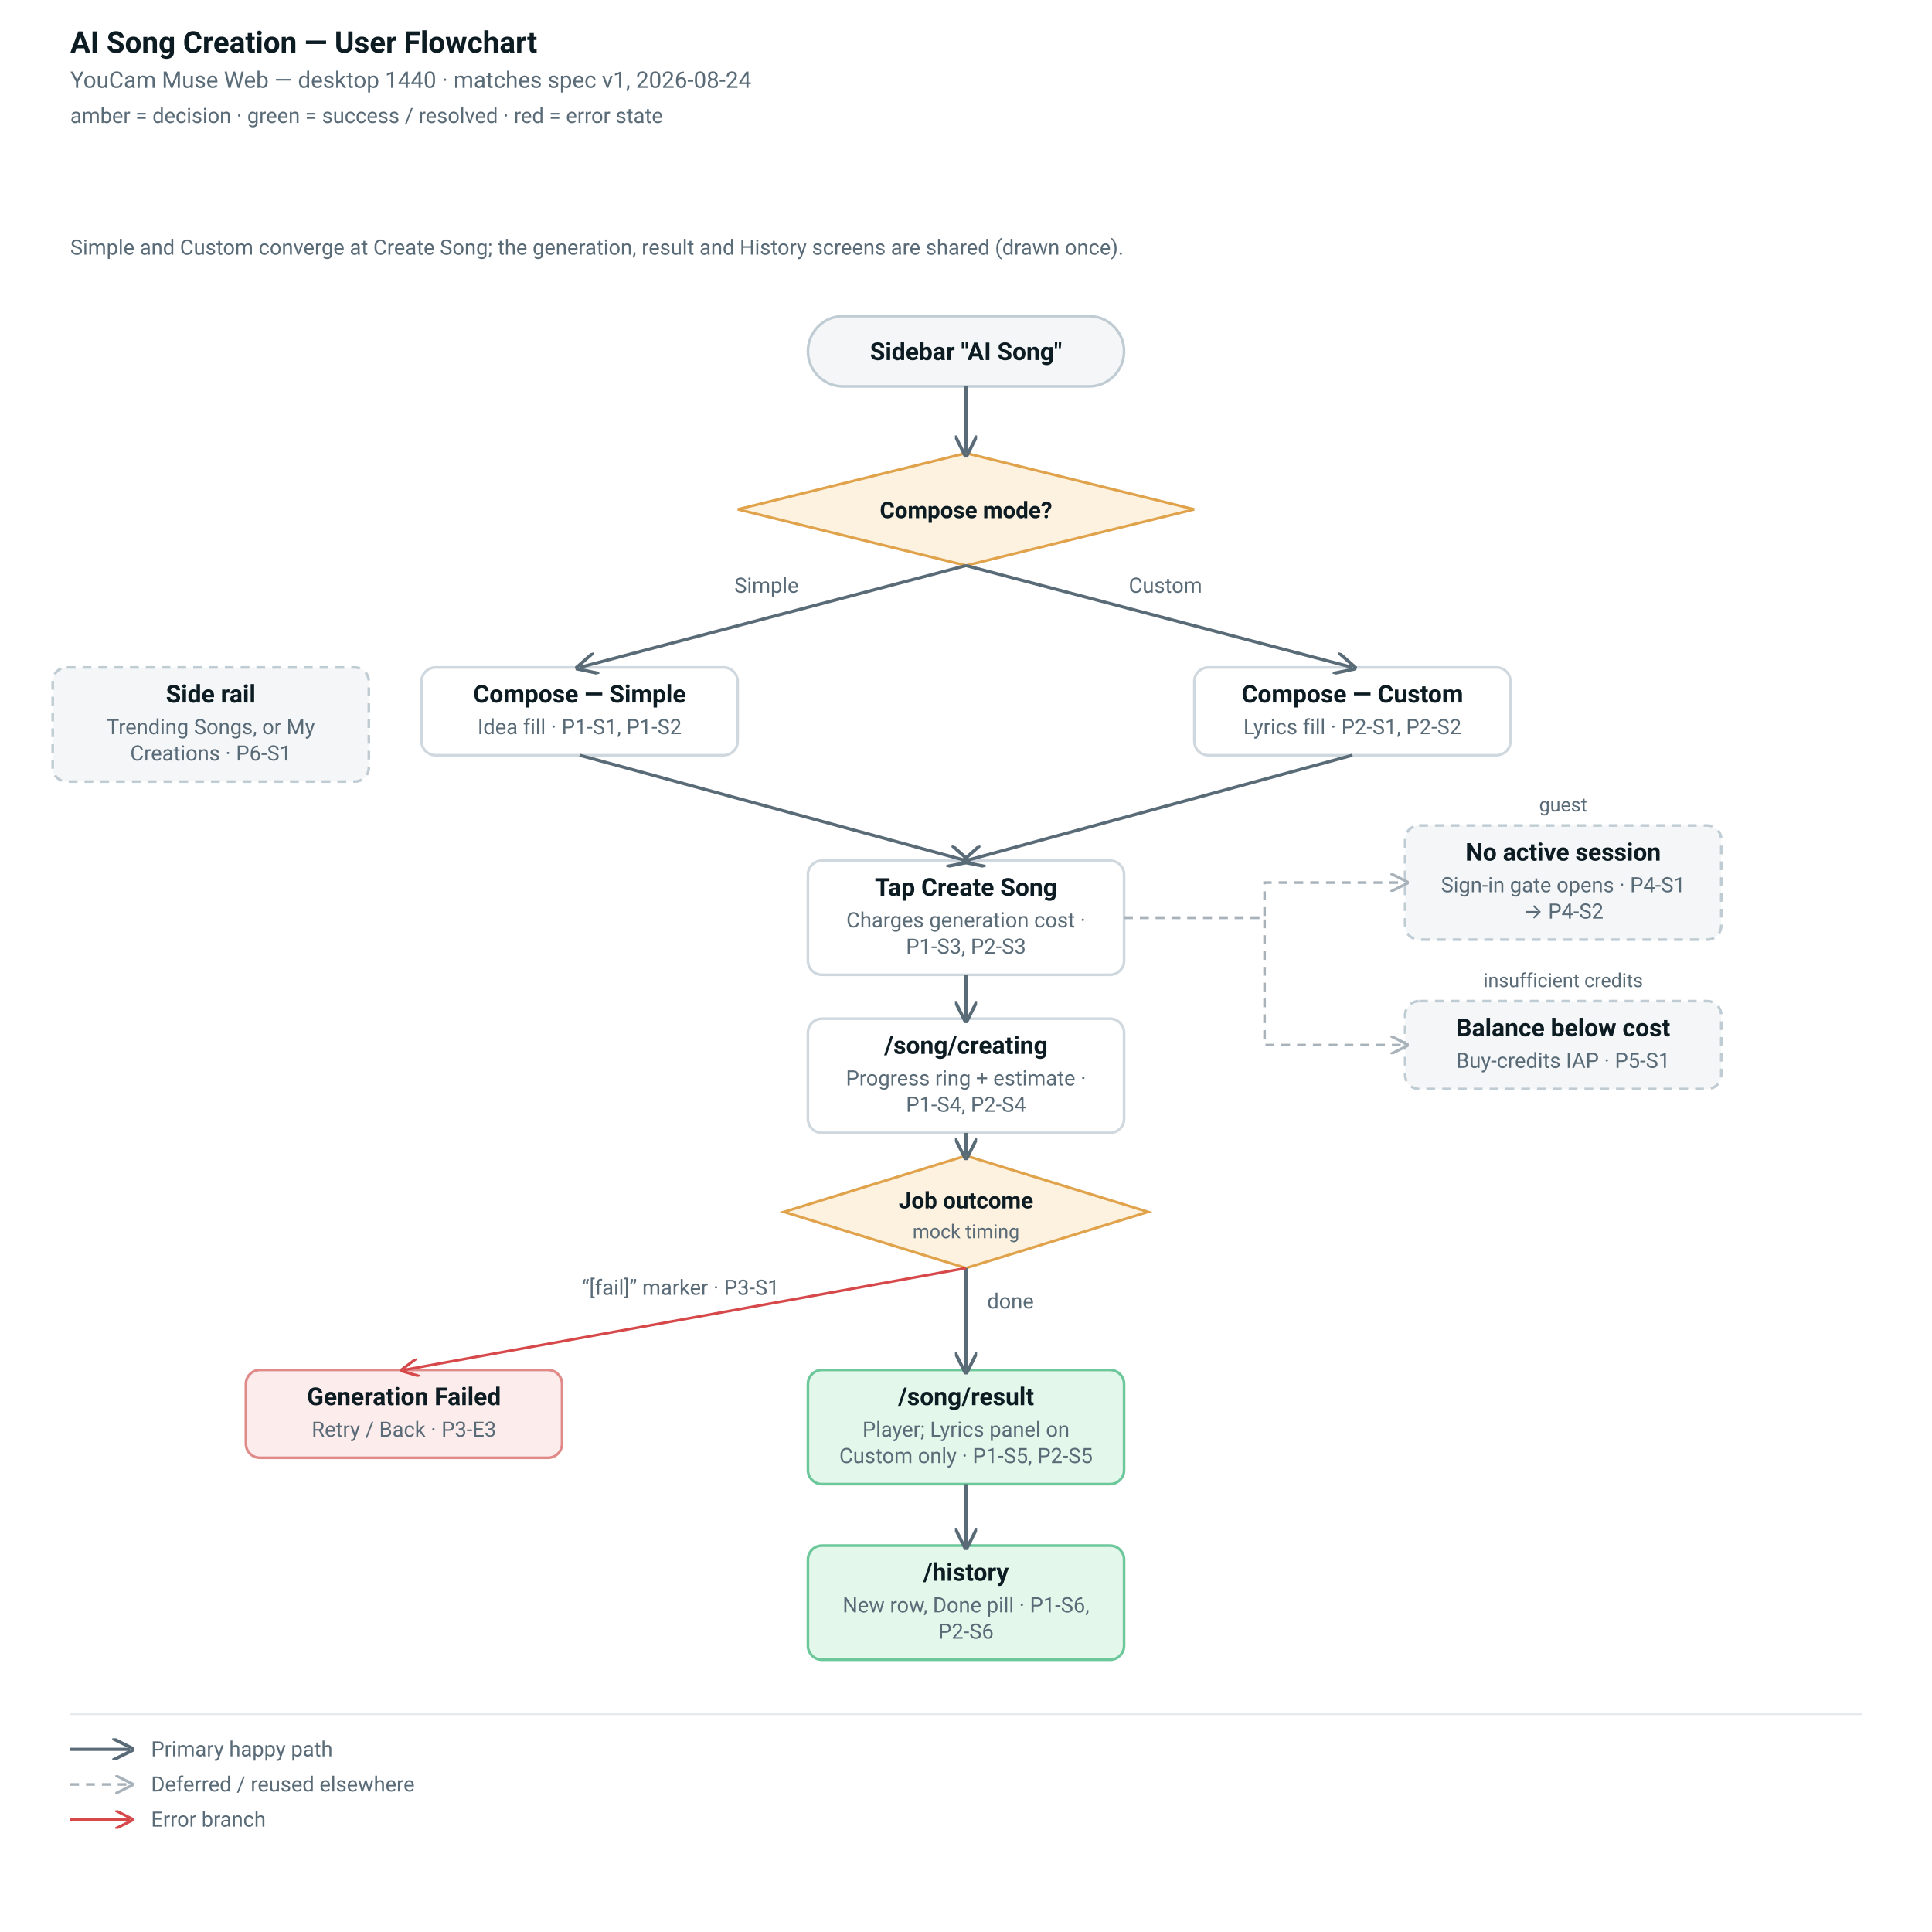
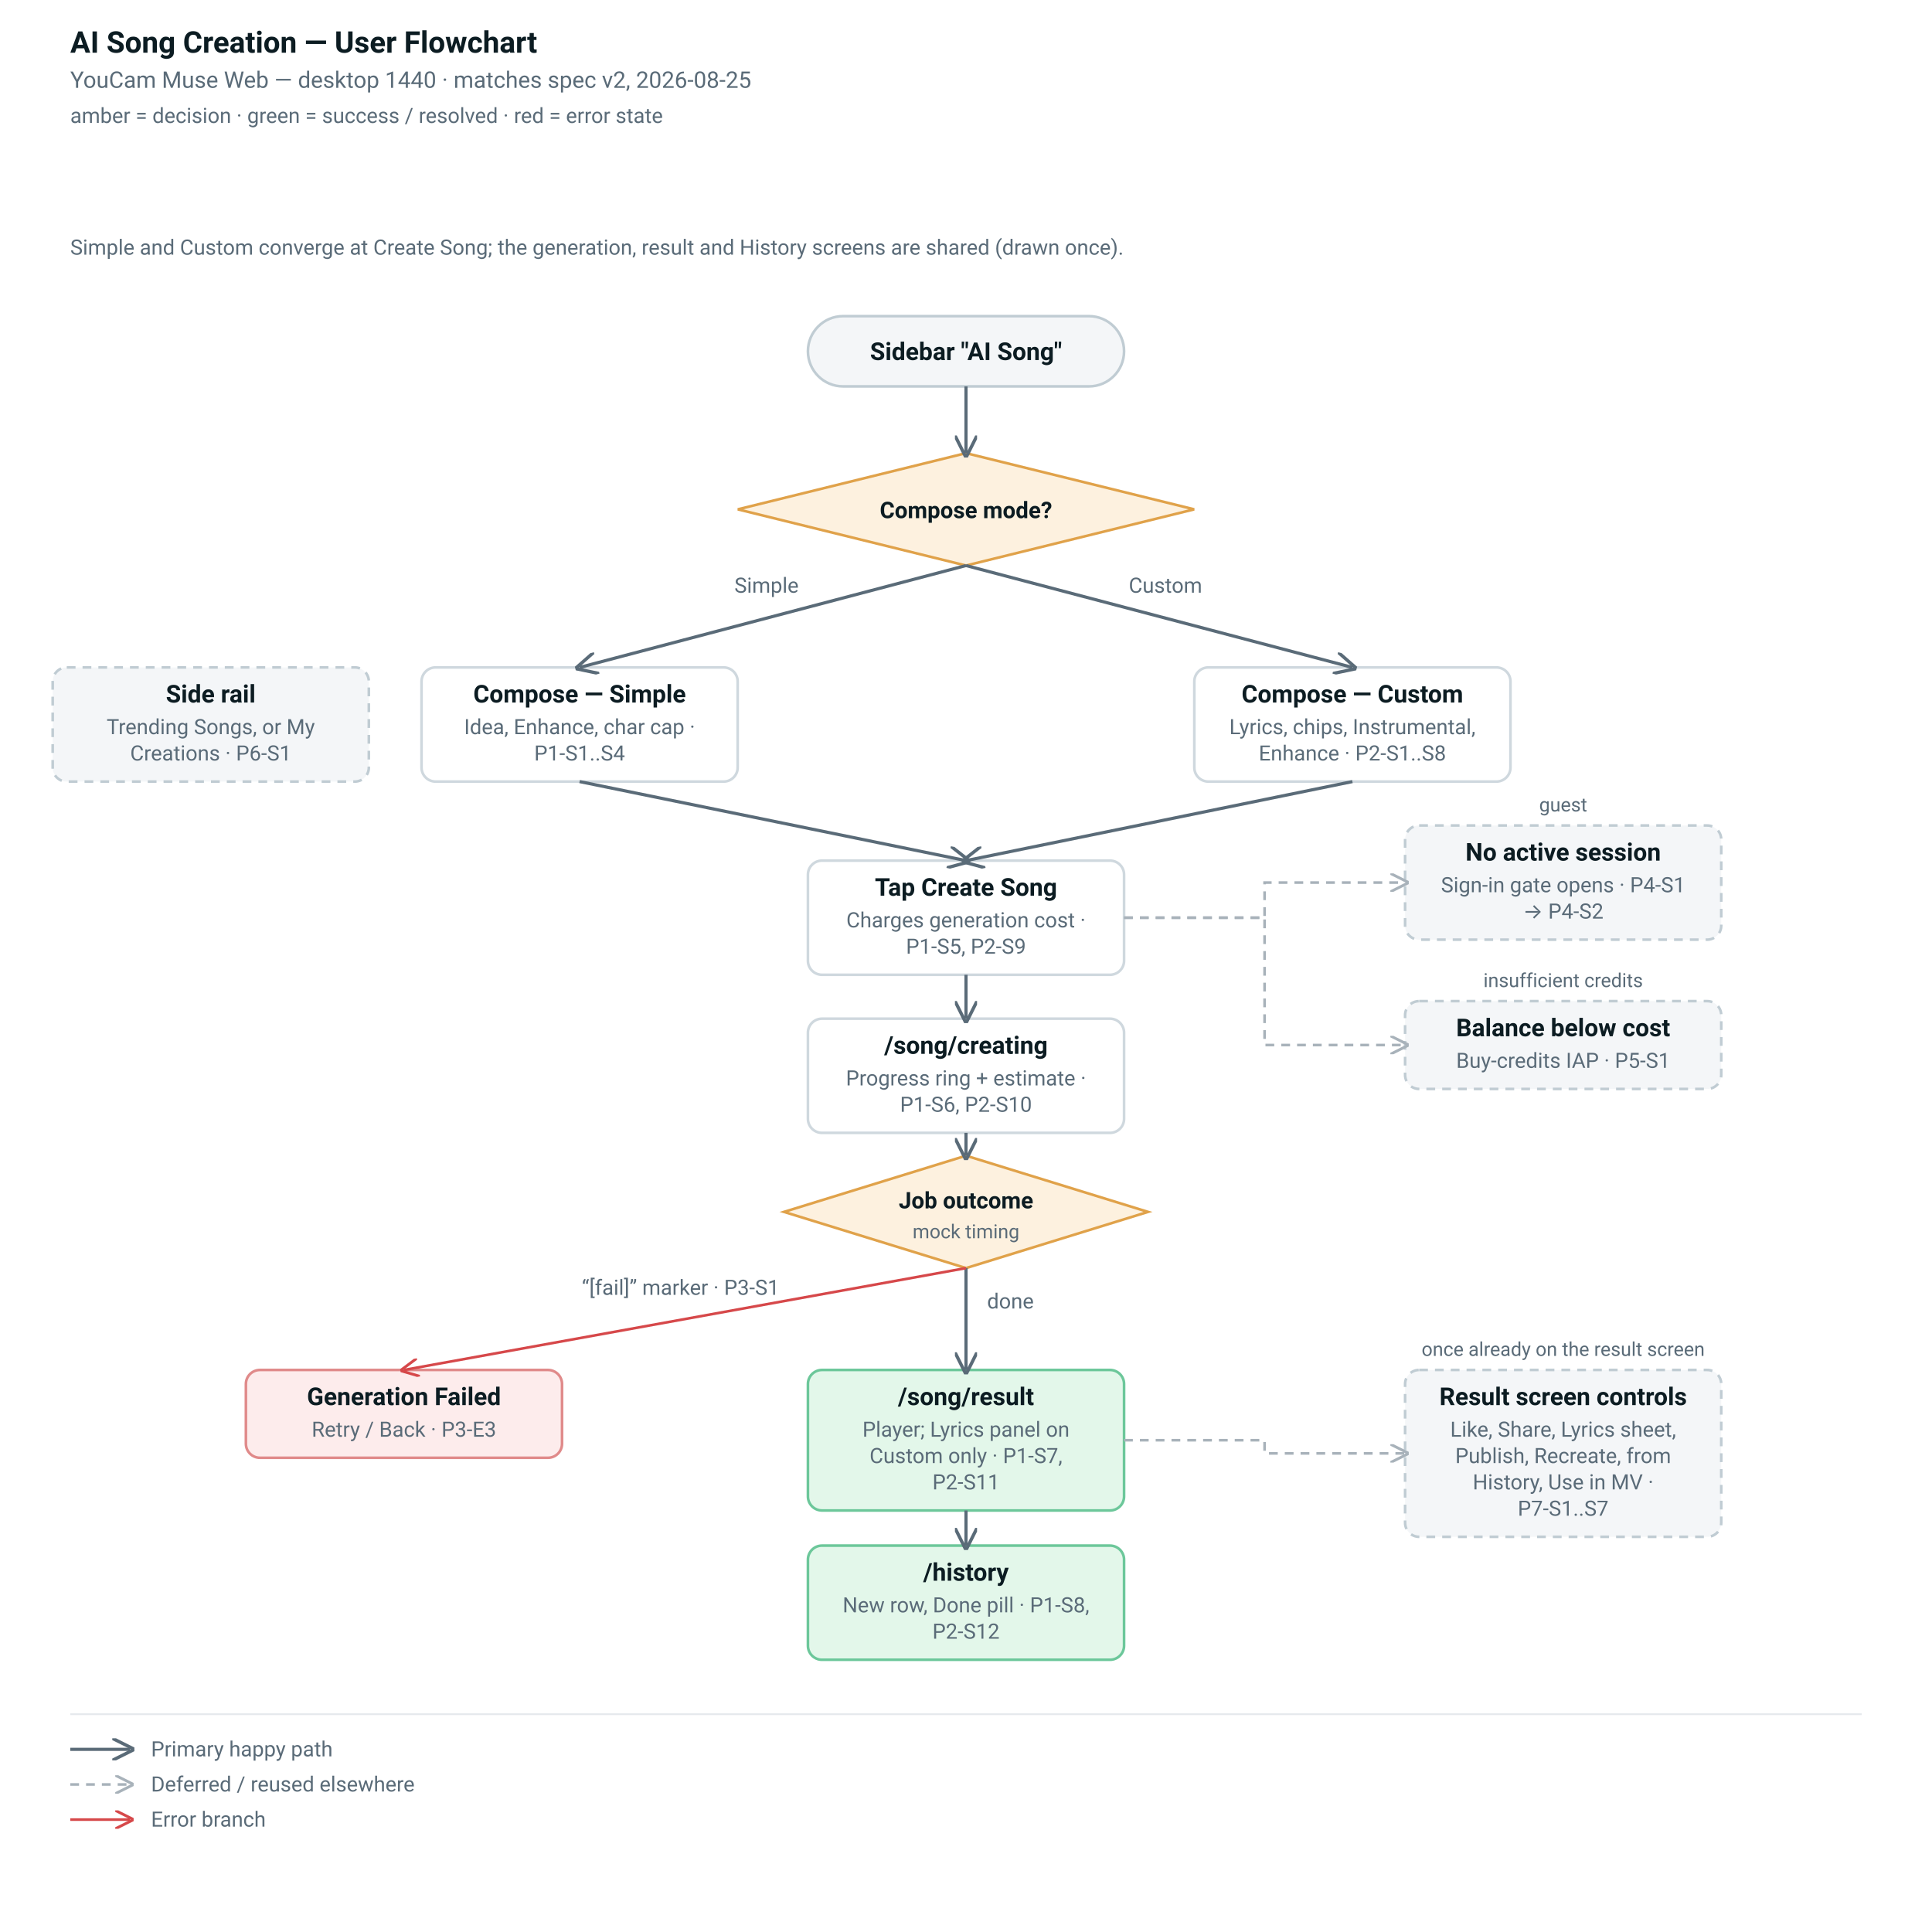
<svg xmlns="http://www.w3.org/2000/svg" width="1100" height="1100" viewBox="0 0 1100 1100" font-family="-apple-system,BlinkMacSystemFont,'Segoe UI',Roboto,sans-serif" role="img">
  <defs>
    <marker id="fc-primary" viewBox="0 0 10 10" refX="8" refY="5" markerWidth="7" markerHeight="7" orient="auto-start-reverse">
      <path d="M0 0 L10 5 L0 10" fill="none" stroke="#5a6b78" stroke-width="1.5" />
    </marker>
    <marker id="fc-error" viewBox="0 0 10 10" refX="8" refY="5" markerWidth="7" markerHeight="7" orient="auto-start-reverse">
      <path d="M0 0 L10 5 L0 10" fill="none" stroke="#d6484a" stroke-width="1.5" />
    </marker>
    <marker id="fc-structural" viewBox="0 0 10 10" refX="8" refY="5" markerWidth="7" markerHeight="7" orient="auto-start-reverse">
      <path d="M0 0 L10 5 L0 10" fill="none" stroke="#a8b2ba" stroke-width="1.5" />
    </marker>
    <marker id="fc-deferred" viewBox="0 0 10 10" refX="8" refY="5" markerWidth="7" markerHeight="7" orient="auto-start-reverse">
      <path d="M0 0 L10 5 L0 10" fill="none" stroke="#a8b2ba" stroke-width="1.5" />
    </marker>
    <marker id="fc-retry" viewBox="0 0 10 10" refX="8" refY="5" markerWidth="7" markerHeight="7" orient="auto-start-reverse">
      <path d="M0 0 L10 5 L0 10" fill="none" stroke="#6cc7e6" stroke-width="1.5" />
    </marker>
  </defs>
  <rect width="1100" height="1100" fill="#ffffff" />
  <text x="40" y="30" font-size="17" font-weight="700" fill="#0c1c22">AI Song Creation — User Flowchart</text>
-   <text x="40" y="50" font-size="13" fill="#5a6b78">YouCam Muse Web — desktop 1440 · matches spec v1, 2026-08-24</text>
+   <text x="40" y="50" font-size="13" fill="#5a6b78">YouCam Muse Web — desktop 1440 · matches spec v2, 2026-08-25</text>
  <text x="40" y="70" font-size="12" fill="#5a6b78">amber = decision · green = success / resolved · red = error state</text>
  <g transform="translate(0,80)">
    <text x="40" y="65" font-size="12" fill="#5a6b78">Simple and Custom converge at Create Song; the generation, result and History screens are shared (drawn once).</text>
    <rect x="460" y="100" width="180" height="40" rx="20" fill="#f4f6f8" stroke="#c0ccd3" stroke-width="1.5" />
    <text x="550" y="125" font-size="14" font-weight="700" fill="#0c1c22" text-anchor="middle">Sidebar "AI Song"</text>
    <polygon points="550,178 679.911,210 550,242 420.089,210" fill="#fdf1df" stroke="#e0a24a" stroke-width="1.5" />
    <text x="550" y="215" font-size="13" font-weight="700" fill="#0c1c22" text-anchor="middle">Compose mode?</text>
    <line x1="550" y1="140" x2="550" y2="178" stroke="#5a6b78" stroke-width="1.8" marker-end="url(#fc-primary)" />
-     <rect x="240" y="300" width="180" height="50" rx="8" fill="#ffffff" stroke="#cfd8de" stroke-width="1.5" />
+     <rect x="240" y="300" width="180" height="65" rx="8" fill="#ffffff" stroke="#cfd8de" stroke-width="1.5" />
    <text x="330" y="320" font-size="14" font-weight="700" fill="#0c1c22" text-anchor="middle">Compose — Simple</text>
-     <text x="330" y="338" font-size="12" fill="#5a6b78" text-anchor="middle">Idea fill · P1-S1, P1-S2</text>
-     <rect x="680" y="300" width="180" height="50" rx="8" fill="#ffffff" stroke="#cfd8de" stroke-width="1.5" />
+     <text x="330" y="338" font-size="12" fill="#5a6b78" text-anchor="middle">Idea, Enhance, char cap ·</text>
+     <text x="330" y="353" font-size="12" fill="#5a6b78" text-anchor="middle">P1-S1..S4</text>
+     <rect x="680" y="300" width="180" height="65" rx="8" fill="#ffffff" stroke="#cfd8de" stroke-width="1.5" />
    <text x="770" y="320" font-size="14" font-weight="700" fill="#0c1c22" text-anchor="middle">Compose — Custom</text>
-     <text x="770" y="338" font-size="12" fill="#5a6b78" text-anchor="middle">Lyrics fill · P2-S1, P2-S2</text>
+     <text x="770" y="338" font-size="12" fill="#5a6b78" text-anchor="middle">Lyrics, chips, Instrumental,</text>
+     <text x="770" y="353" font-size="12" fill="#5a6b78" text-anchor="middle">Enhance · P2-S1..S8</text>
    <line x1="550" y1="242" x2="330" y2="300" stroke="#5a6b78" stroke-width="1.8" marker-end="url(#fc-primary)" />
    <text x="436.431" y="257.463" font-size="12" fill="#5a6b78" text-anchor="middle">Simple</text>
    <line x1="550" y1="242" x2="770" y2="300" stroke="#5a6b78" stroke-width="1.8" marker-end="url(#fc-primary)" />
    <text x="663.569" y="257.463" font-size="12" fill="#5a6b78" text-anchor="middle">Custom</text>
    <rect x="460" y="410" width="180" height="65" rx="8" fill="#ffffff" stroke="#cfd8de" stroke-width="1.5" />
    <text x="550" y="430" font-size="14" font-weight="700" fill="#0c1c22" text-anchor="middle">Tap Create Song</text>
    <text x="550" y="448" font-size="12" fill="#5a6b78" text-anchor="middle">Charges generation cost ·</text>
-     <text x="550" y="463" font-size="12" fill="#5a6b78" text-anchor="middle">P1-S3, P2-S3</text>
-     <line x1="330" y1="350" x2="550" y2="410" stroke="#5a6b78" stroke-width="1.8" marker-end="url(#fc-primary)" />
-     <line x1="770" y1="350" x2="550" y2="410" stroke="#5a6b78" stroke-width="1.8" marker-end="url(#fc-primary)" />
+     <text x="550" y="463" font-size="12" fill="#5a6b78" text-anchor="middle">P1-S5, P2-S9</text>
+     <line x1="330" y1="365" x2="550" y2="410" stroke="#5a6b78" stroke-width="1.8" marker-end="url(#fc-primary)" />
+     <line x1="770" y1="365" x2="550" y2="410" stroke="#5a6b78" stroke-width="1.8" marker-end="url(#fc-primary)" />
    <rect x="800" y="390" width="180" height="65" rx="8" fill="#f4f6f8" stroke="#c0ccd3" stroke-width="1.5" stroke-dasharray="5 4" />
    <text x="890" y="410" font-size="14" font-weight="700" fill="#0c1c22" text-anchor="middle">No active session</text>
    <text x="890" y="428" font-size="12" fill="#5a6b78" text-anchor="middle">Sign-in gate opens · P4-S1</text>
    <text x="890" y="443" font-size="12" fill="#5a6b78" text-anchor="middle">→ P4-S2</text>
    <rect x="800" y="490" width="180" height="50" rx="8" fill="#f4f6f8" stroke="#c0ccd3" stroke-width="1.5" stroke-dasharray="5 4" />
    <text x="890" y="510" font-size="14" font-weight="700" fill="#0c1c22" text-anchor="middle">Balance below cost</text>
    <text x="890" y="528" font-size="12" fill="#5a6b78" text-anchor="middle">Buy-credits IAP · P5-S1</text>
    <path d="M640 442.5 L720 442.5 L720 422.5 L800 422.5" fill="none" stroke="#a8b2ba" stroke-width="1.5" stroke-dasharray="5 4" marker-end="url(#fc-deferred)" />
    <text x="890" y="382" font-size="11" fill="#5a6b78" text-anchor="middle">guest</text>
    <path d="M640 442.5 L720 442.5 L720 515 L800 515" fill="none" stroke="#a8b2ba" stroke-width="1.5" stroke-dasharray="5 4" marker-end="url(#fc-deferred)" />
    <text x="890" y="482" font-size="11" fill="#5a6b78" text-anchor="middle">insufficient credits</text>
    <rect x="30" y="300" width="180" height="65" rx="8" fill="#f4f6f8" stroke="#c0ccd3" stroke-width="1.5" stroke-dasharray="5 4" />
    <text x="120" y="320" font-size="14" font-weight="700" fill="#0c1c22" text-anchor="middle">Side rail</text>
    <text x="120" y="338" font-size="12" fill="#5a6b78" text-anchor="middle">Trending Songs, or My</text>
    <text x="120" y="353" font-size="12" fill="#5a6b78" text-anchor="middle">Creations · P6-S1</text>
    <rect x="460" y="500" width="180" height="65" rx="8" fill="#ffffff" stroke="#cfd8de" stroke-width="1.5" />
    <text x="550" y="520" font-size="14" font-weight="700" fill="#0c1c22" text-anchor="middle">/song/creating</text>
    <text x="550" y="538" font-size="12" fill="#5a6b78" text-anchor="middle">Progress ring + estimate ·</text>
-     <text x="550" y="553" font-size="12" fill="#5a6b78" text-anchor="middle">P1-S4, P2-S4</text>
+     <text x="550" y="553" font-size="12" fill="#5a6b78" text-anchor="middle">P1-S6, P2-S10</text>
    <line x1="550" y1="475" x2="550" y2="500" stroke="#5a6b78" stroke-width="1.8" marker-end="url(#fc-primary)" />
    <polygon points="550,578 653.635,610 550,642 446.365,610" fill="#fdf1df" stroke="#e0a24a" stroke-width="1.5" />
    <text x="550" y="608" font-size="13" font-weight="700" fill="#0c1c22" text-anchor="middle">Job outcome</text>
    <text x="550" y="625" font-size="11" fill="#5a6b78" text-anchor="middle">mock timing</text>
    <line x1="550" y1="565" x2="550" y2="578" stroke="#5a6b78" stroke-width="1.8" marker-end="url(#fc-primary)" />
-     <rect x="460" y="700" width="180" height="65" rx="8" fill="#e3f7ea" stroke="#6cc79a" stroke-width="1.5" />
+     <rect x="460" y="700" width="180" height="80" rx="8" fill="#e3f7ea" stroke="#6cc79a" stroke-width="1.5" />
    <text x="550" y="720" font-size="14" font-weight="700" fill="#0c1c22" text-anchor="middle">/song/result</text>
    <text x="550" y="738" font-size="12" fill="#5a6b78" text-anchor="middle">Player; Lyrics panel on</text>
-     <text x="550" y="753" font-size="12" fill="#5a6b78" text-anchor="middle">Custom only · P1-S5, P2-S5</text>
+     <text x="550" y="753" font-size="12" fill="#5a6b78" text-anchor="middle">Custom only · P1-S7,</text>
+     <text x="550" y="768" font-size="12" fill="#5a6b78" text-anchor="middle">P2-S11</text>
    <line x1="550" y1="642" x2="550" y2="700" stroke="#5a6b78" stroke-width="1.8" marker-end="url(#fc-primary)" />
    <text x="562" y="665" font-size="12" fill="#5a6b78" text-anchor="start">done</text>
+     <rect x="800" y="700" width="180" height="95" rx="8" fill="#f4f6f8" stroke="#c0ccd3" stroke-width="1.5" stroke-dasharray="5 4" />
+     <text x="890" y="720" font-size="14" font-weight="700" fill="#0c1c22" text-anchor="middle">Result screen controls</text>
+     <text x="890" y="738" font-size="12" fill="#5a6b78" text-anchor="middle">Like, Share, Lyrics sheet,</text>
+     <text x="890" y="753" font-size="12" fill="#5a6b78" text-anchor="middle">Publish, Recreate, from</text>
+     <text x="890" y="768" font-size="12" fill="#5a6b78" text-anchor="middle">History, Use in MV ·</text>
+     <text x="890" y="783" font-size="12" fill="#5a6b78" text-anchor="middle">P7-S1..S7</text>
+     <path d="M640 740 L720 740 L720 747.5 L800 747.5" fill="none" stroke="#a8b2ba" stroke-width="1.5" stroke-dasharray="5 4" marker-end="url(#fc-deferred)" />
+     <text x="890" y="692" font-size="11" fill="#5a6b78" text-anchor="middle">once already on the result screen</text>
    <rect x="460" y="800" width="180" height="65" rx="8" fill="#e3f7ea" stroke="#6cc79a" stroke-width="1.5" />
    <text x="550" y="820" font-size="14" font-weight="700" fill="#0c1c22" text-anchor="middle">/history</text>
-     <text x="550" y="838" font-size="12" fill="#5a6b78" text-anchor="middle">New row, Done pill · P1-S6,</text>
-     <text x="550" y="853" font-size="12" fill="#5a6b78" text-anchor="middle">P2-S6</text>
-     <line x1="550" y1="765" x2="550" y2="800" stroke="#5a6b78" stroke-width="1.8" marker-end="url(#fc-primary)" />
+     <text x="550" y="838" font-size="12" fill="#5a6b78" text-anchor="middle">New row, Done pill · P1-S8,</text>
+     <text x="550" y="853" font-size="12" fill="#5a6b78" text-anchor="middle">P2-S12</text>
+     <line x1="550" y1="780" x2="550" y2="800" stroke="#5a6b78" stroke-width="1.8" marker-end="url(#fc-primary)" />
    <rect x="140" y="700" width="180" height="50" rx="8" fill="#fdecec" stroke="#e08a8a" stroke-width="1.5" />
    <text x="230" y="720" font-size="14" font-weight="700" fill="#0c1c22" text-anchor="middle">Generation Failed</text>
    <text x="230" y="738" font-size="12" fill="#5a6b78" text-anchor="middle">Retry / Back · P3-E3</text>
    <line x1="550" y1="642" x2="230" y2="700" stroke="#d6484a" stroke-width="1.5" marker-end="url(#fc-error)" />
    <text x="387.503" y="657.224" font-size="12" fill="#5a6b78" text-anchor="middle">“[fail]” marker · P3-S1</text>
    <line x1="40" y1="896" x2="1060" y2="896" stroke="#e5e9ed" stroke-width="1" />
    <line x1="40" y1="916" x2="74" y2="916" stroke="#5a6b78" stroke-width="1.8" marker-end="url(#fc-primary)" />
    <text x="86" y="920" font-size="12" fill="#5a6b78">Primary happy path</text>
    <line x1="40" y1="936" x2="74" y2="936" stroke="#a8b2ba" stroke-width="1.5" stroke-dasharray="5 4" marker-end="url(#fc-deferred)" />
    <text x="86" y="940" font-size="12" fill="#5a6b78">Deferred / reused elsewhere</text>
    <line x1="40" y1="956" x2="74" y2="956" stroke="#d6484a" stroke-width="1.5" marker-end="url(#fc-error)" />
    <text x="86" y="960" font-size="12" fill="#5a6b78">Error branch</text>
  </g>
</svg>
